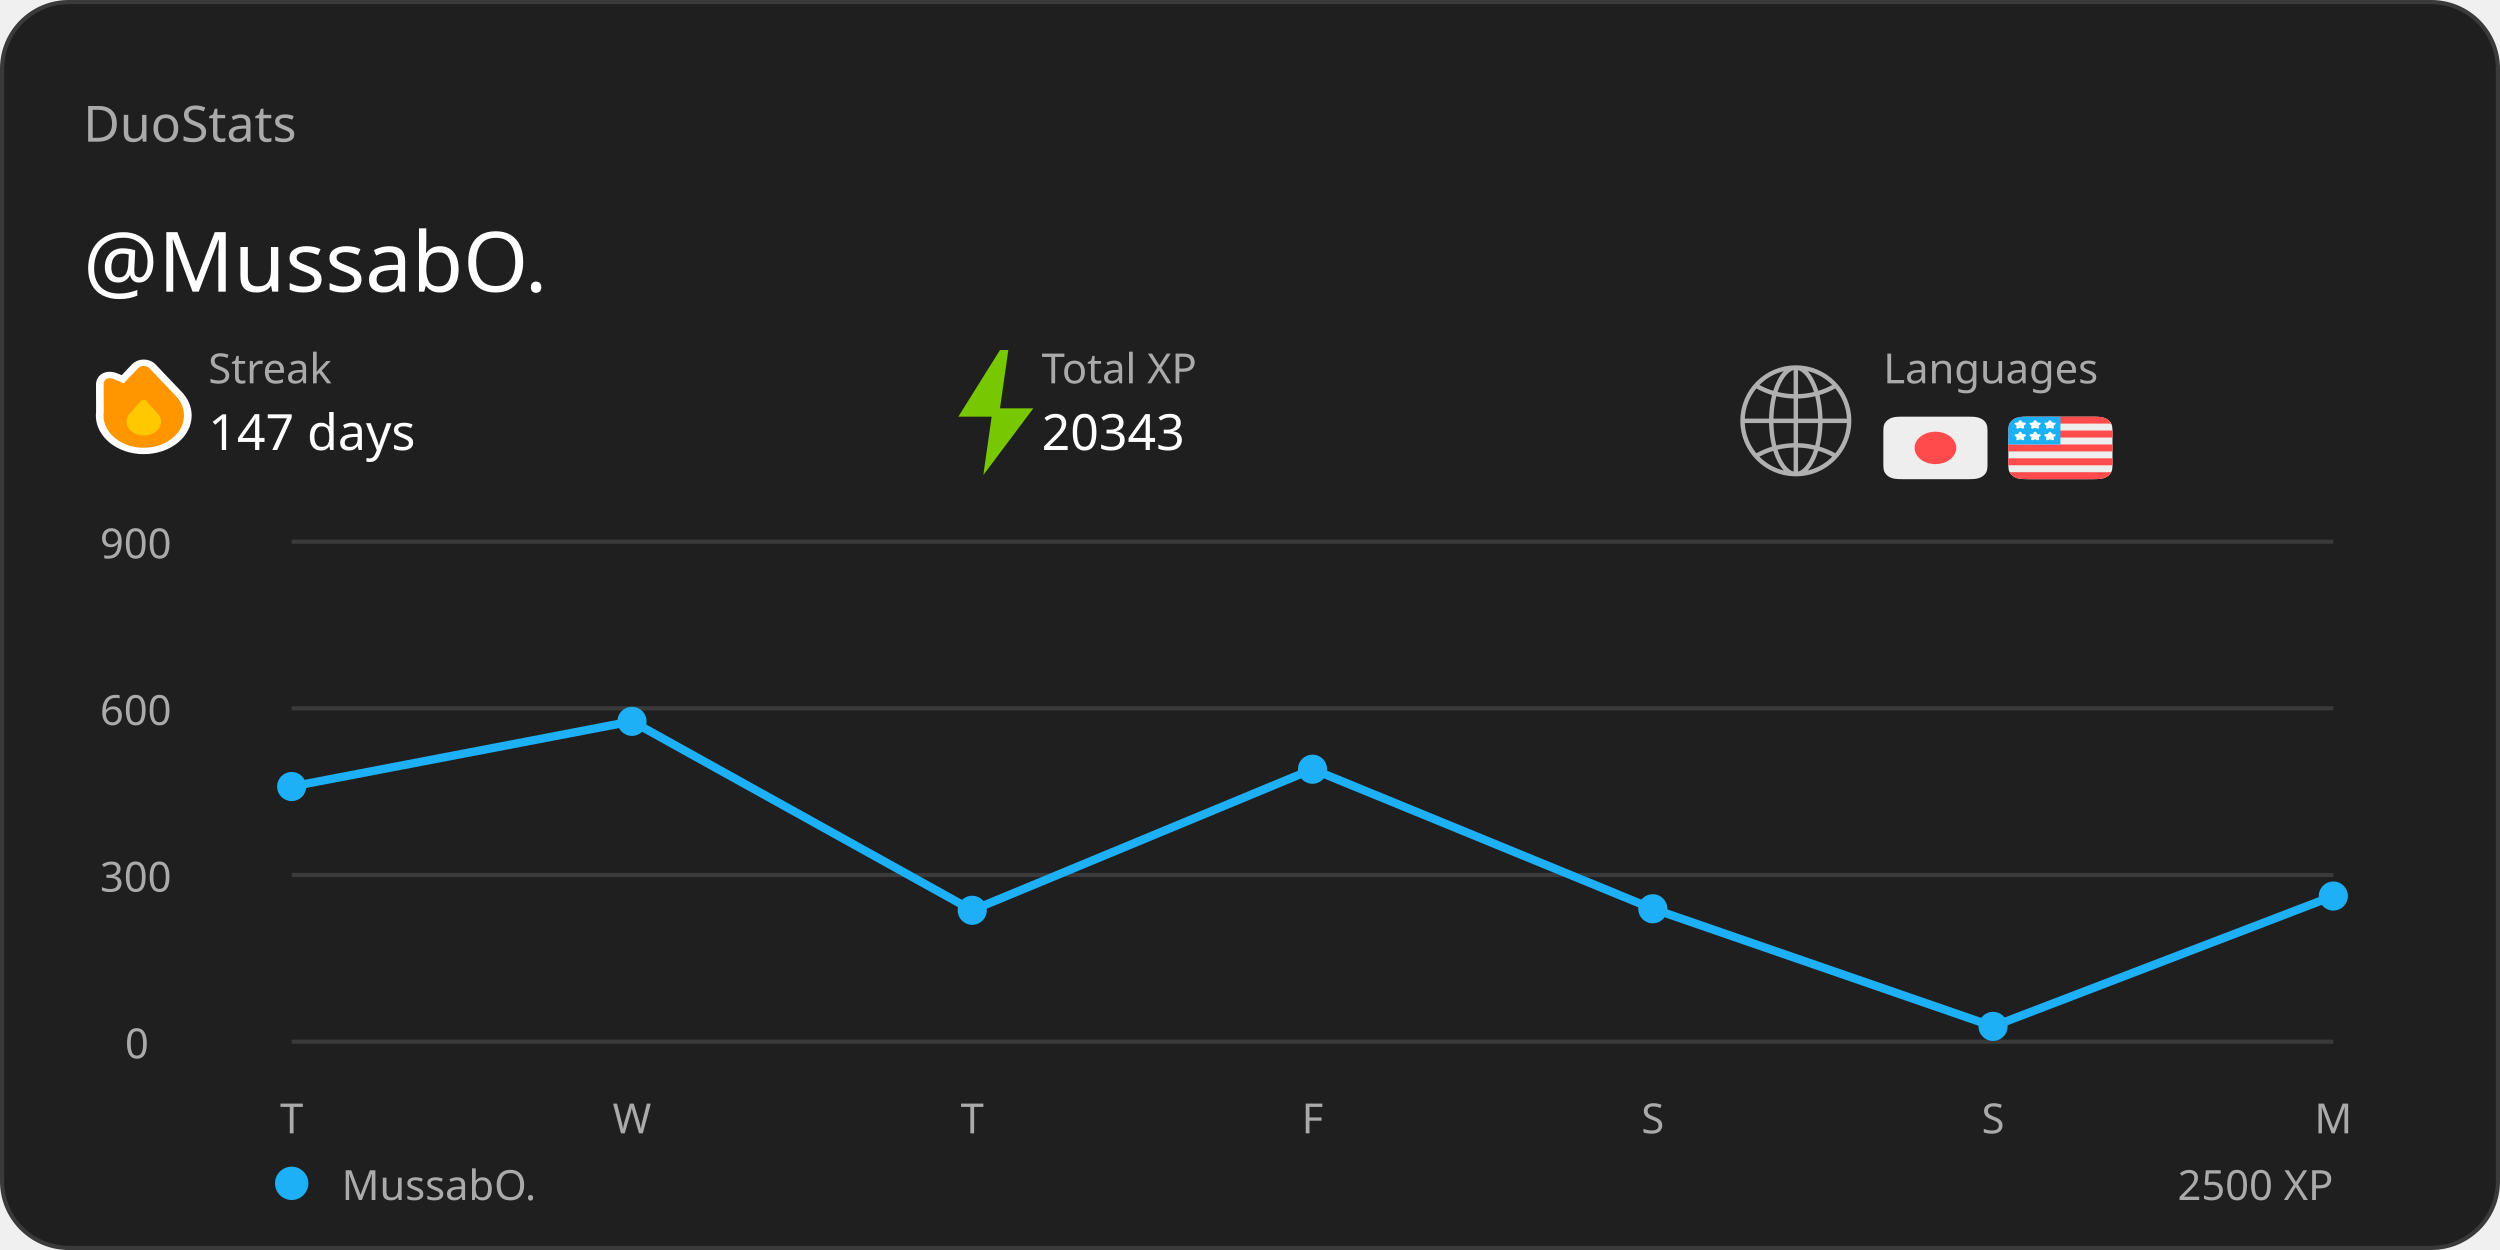
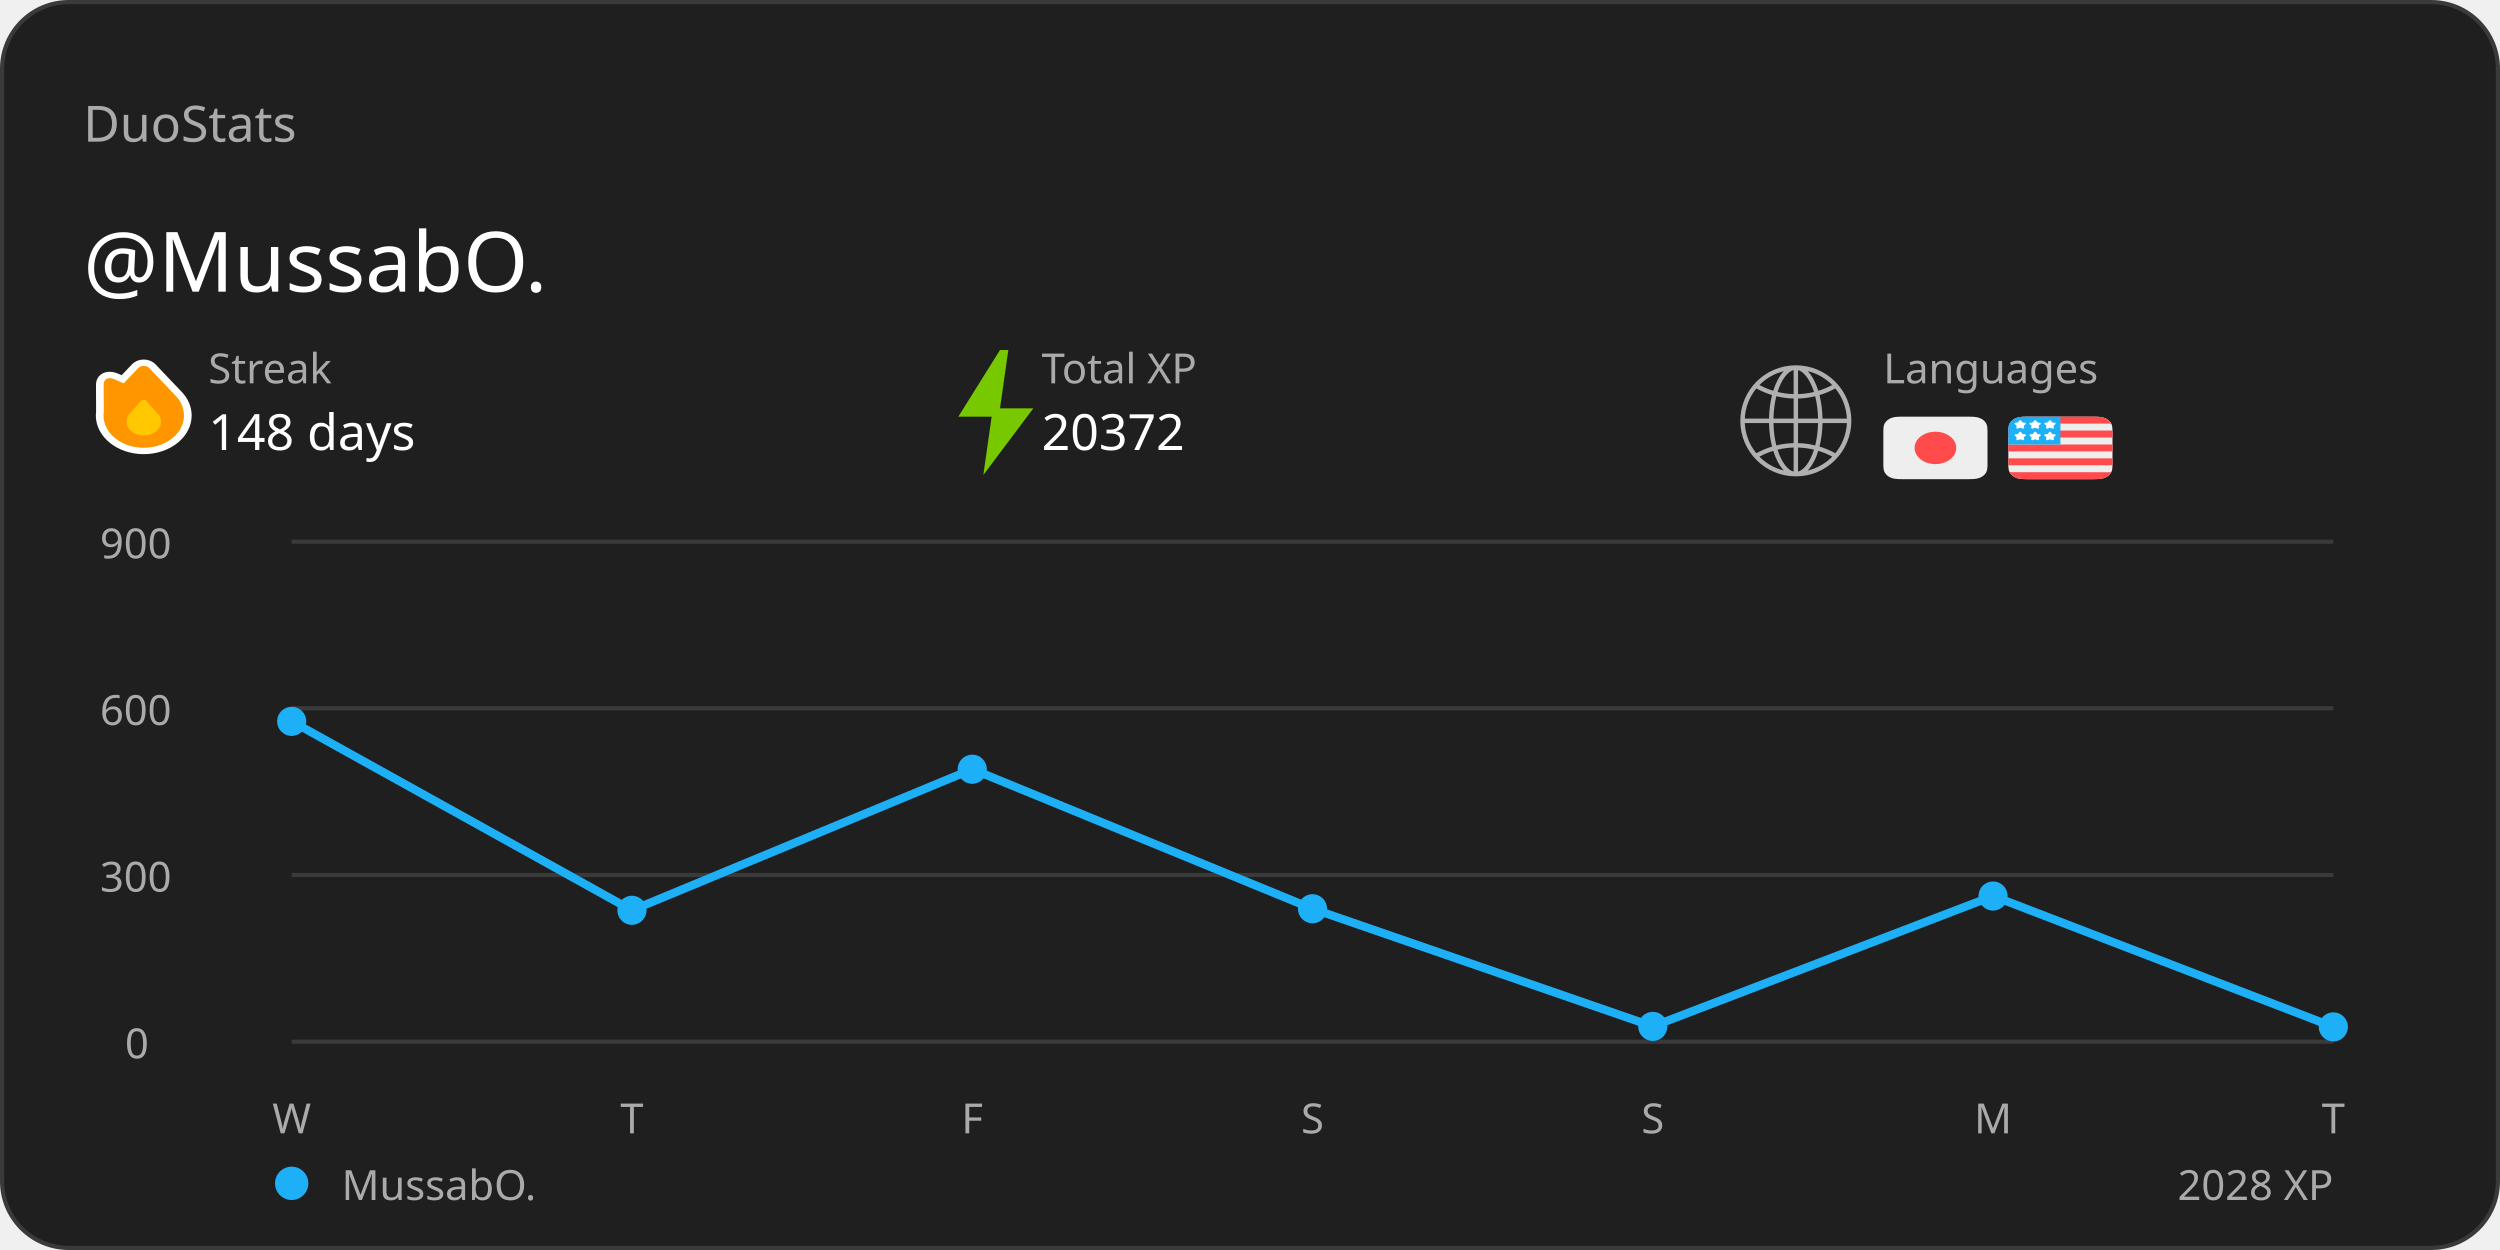
<svg xmlns="http://www.w3.org/2000/svg" width="600" height="300" viewBox="0 0 600 300">
  <rect x="0.5" y="0.5" width="599" height="299" rx="16" fill="#1F1F1F" stroke="#3A3A3A" />
  <text x="20" y="34" fill="#AAAAAA" font-size="12" font-family="DIN Round Pro, system-ui, sans-serif">DuoStats</text>
  <text x="20" y="70" fill="#FFFFFF" font-size="20" font-family="DIN Round Pro, system-ui, sans-serif">@MussabO.</text>
  <g transform="translate(23, 86) scale(0.92, 0.7666667)">
    <g id="Page-1" stroke="none" stroke-width="1" fill="none" fill-rule="evenodd">
      <g id="streak" transform="translate(1, 1)" fill-rule="nonzero">
        <g id="Group" fill="#FF9600" stroke="#FFFFFF" stroke-width="2">
          <path d="M0.068,15.675 L0.044,7.216 C0.039,5.334 1.25,3.942 3.056,4.246 C3.413,4.306 3.998,4.491 4.306,4.656 L5.997,5.561 L9.247,1.464 C9.793,0.776 10.622,0.376 11.5,0.376 C12.378,0.376 13.207,0.776 13.753,1.464 L20.523,10 C22.123,11.939 22.999,14.375 23,16.889 C23,23.034 17.843,28 11.5,28 C5.157,28 0,23.034 0,16.889 C0,16.481 0.023,16.076 0.068,15.675 Z" id="Path" />
        </g>
        <g id="Group" transform="translate(7, 11)" fill="#FFC800">
          <path d="M1.012,5.077 C1.026,5.04 1.046,5.005 1.069,4.973 L3.719,1.364 C3.893,1.127 4.17,0.987 4.464,0.987 C4.758,0.987 5.035,1.127 5.209,1.364 L7.732,4.8 C8.541,5.595 8.998,6.681 9,7.815 C9,10.208 6.985,12.148 4.5,12.148 C2.015,12.148 0,10.208 0,7.815 C0,6.776 0.38,5.823 1.012,5.077 L1.012,5.077 Z" id="Path" />
        </g>
      </g>
    </g>
  </g>
  <text x="50" y="92" fill="#AAAAAA" font-size="10" font-family="DIN Round Pro, system-ui, sans-serif">Streak</text>
-   <text x="50" y="108" fill="#FFFFFF" font-size="12" font-family="DIN Round Pro, system-ui, sans-serif">147 days</text>
+   <text x="50" y="108" fill="#FFFFFF" font-size="12" font-family="DIN Round Pro, system-ui, sans-serif">148 days</text>
  <path d="M240 84 230 100h8l-2 14 12-16h-8l2-14z" fill="#78C800" />
  <text x="250" y="92" fill="#AAAAAA" font-size="10" font-family="DIN Round Pro, system-ui, sans-serif">Total XP</text>
-   <text x="250" y="108" fill="#FFFFFF" font-size="12" font-family="DIN Round Pro, system-ui, sans-serif">20343</text>
+   <text x="250" y="108" fill="#FFFFFF" font-size="12" font-family="DIN Round Pro, system-ui, sans-serif">20372</text>
  <g transform="translate(415, 85) scale(1.0, 1.0)">
    <g id="SVGRepo_bgCarrier" stroke-width="0" />
    <g id="SVGRepo_tracerCarrier" stroke-linecap="round" stroke-linejoin="round" />
    <g id="SVGRepo_iconCarrier">
      <g id="icomoon-ignore"> </g>
      <path d="M16 2.672c-0.004 0-0.007 0-0.011 0-0.002 0-0.003 0-0.005 0-0.005 0-0.010 0.001-0.016 0.001-7.347 0.017-13.296 5.977-13.296 13.327 0 7.348 5.949 13.309 13.296 13.327 0.005 0 0.010 0.001 0.016 0.001 0.002 0 0.004 0 0.005 0 0.004 0 0.008 0 0.011 0 7.36 0 13.328-5.968 13.328-13.328s-5.968-13.328-13.328-13.328zM16.533 10.648c1.413-0.039 2.788-0.225 4.112-0.548 0.399 1.571 0.647 3.382 0.686 5.367h-4.798v-4.819zM16.533 9.582v-5.759c1.437 0.398 2.893 2.314 3.821 5.252-1.231 0.297-2.509 0.47-3.821 0.507zM15.467 3.81v5.772c-1.323-0.037-2.611-0.213-3.852-0.515 0.936-2.956 2.405-4.879 3.852-5.256zM15.467 10.647v4.82h-4.831c0.039-1.988 0.287-3.801 0.687-5.373 1.334 0.326 2.72 0.515 4.144 0.553zM9.563 15.467h-5.811c0.118-2.741 1.139-5.252 2.773-7.241 1.187 0.654 2.446 1.189 3.766 1.589-0.431 1.7-0.689 3.617-0.728 5.652zM9.563 16.533c0.039 2.034 0.297 3.951 0.728 5.651-1.319 0.401-2.579 0.936-3.766 1.59-1.635-1.989-2.656-4.5-2.773-7.241h5.811zM10.636 16.533h4.831v4.814c-1.424 0.038-2.81 0.228-4.145 0.555-0.399-1.571-0.647-3.383-0.686-5.369zM15.467 22.412v5.778c-1.448-0.378-2.919-2.303-3.854-5.263 1.241-0.302 2.53-0.478 3.854-0.515zM16.533 28.178v-5.765c1.313 0.038 2.591 0.211 3.822 0.508-0.928 2.941-2.384 4.86-3.822 5.257zM16.533 21.347v-4.814h4.798c-0.039 1.983-0.286 3.791-0.684 5.361-1.325-0.323-2.7-0.51-4.113-0.548zM22.404 16.533h5.845c-0.118 2.741-1.138 5.251-2.773 7.24-1.197-0.658-2.467-1.197-3.797-1.599 0.43-1.698 0.687-3.611 0.726-5.64zM22.404 15.467c-0.039-2.033-0.297-3.946-0.727-5.646 1.33-0.402 2.599-0.94 3.795-1.598 1.636 1.989 2.658 4.501 2.776 7.244h-5.845zM24.738 7.409c-1.061 0.564-2.18 1.031-3.35 1.385-0.623-2.005-1.498-3.642-2.533-4.717 2.27 0.545 4.297 1.719 5.883 3.332zM13.103 4.087c-1.029 1.073-1.9 2.702-2.521 4.697-1.158-0.353-2.268-0.815-3.319-1.375 1.575-1.602 3.587-2.774 5.84-3.322zM7.259 24.587c1.052-0.561 2.163-1.024 3.322-1.377 0.621 1.997 1.492 3.629 2.522 4.702-2.255-0.549-4.268-1.721-5.844-3.326zM18.855 27.922c1.036-1.075 1.911-2.712 2.535-4.721 1.17 0.355 2.29 0.82 3.351 1.387-1.586 1.614-3.614 2.791-5.886 3.334z" fill="#b0b0b0"> </path>
    </g>
  </g>
  <text x="452" y="92" fill="#AAAAAA" font-size="10" font-family="DIN Round Pro, system-ui, sans-serif">Languages</text>
  <g transform="translate(452, 100) scale(0.3571429, 0.2777778)">
    <g clip-path="url(#clip0_129_1008)">
      <path fill-rule="evenodd" clip-rule="evenodd" d="M12.563 0H57.437C61.805 0 63.389 0.455 64.987 1.309C66.584 2.163 67.837 3.416 68.691 5.013C69.545 6.61 70 8.195 70 12.563V41.437C70 45.805 69.545 47.389 68.691 48.986C67.837 50.584 66.584 51.837 64.987 52.691C63.389 53.545 61.805 54 57.437 54H12.563C8.195 54 6.61 53.545 5.013 52.691C3.416 51.837 2.163 50.584 1.309 48.986C0.455 47.389 0 45.805 0 41.437V12.563C0 8.195 0.455 6.61 1.309 5.013C2.163 3.416 3.416 2.163 5.013 1.309C6.61 0.455 8.195 0 12.563 0Z" fill="#EEEEEE" />
      <path d="M35 41C42.732 41 49 34.732 49 27C49 19.268 42.732 13 35 13C27.268 13 21 19.268 21 27C21 34.732 27.268 41 35 41Z" fill="#FF4B4B" />
    </g>
    <defs>
      <clipPath id="clip0_129_1008">
        <rect width="70" height="54" fill="white" />
      </clipPath>
    </defs>
  </g>
  <g transform="translate(482, 100) scale(0.3571429, 0.2777778)">
    <g clip-path="url(#clip0_129_593)">
      <path fill-rule="evenodd" clip-rule="evenodd" d="M12.563 0H57.437C61.805 0 63.389 0.455 64.987 1.309C66.584 2.163 67.837 3.416 68.691 5.013C69.545 6.61 70 8.195 70 12.563V41.437C70 45.805 69.545 47.389 68.691 48.986C67.837 50.584 66.584 51.837 64.987 52.691C63.389 53.545 61.805 54 57.437 54H12.563C8.195 54 6.61 53.545 5.013 52.691C3.416 51.837 2.163 50.584 1.309 48.986C0.455 47.389 0 45.805 0 41.437V12.563C0 8.195 0.455 6.61 1.309 5.013C2.163 3.416 3.416 2.163 5.013 1.309C6.61 0.455 8.195 0 12.563 0Z" fill="#EEEEEE" />
      <path fill-rule="evenodd" clip-rule="evenodd" d="M12.563 0H57.437C61.805 0 63.389 0.455 64.987 1.309C66.584 2.163 67.837 3.416 68.691 5.013C68.863 5.335 69.019 5.656 69.158 6H0.842C0.981 5.656 1.137 5.335 1.309 5.013C2.163 3.416 3.416 2.163 5.013 1.309C6.61 0.455 8.195 0 12.563 0Z" fill="#FF4B4B" />
      <path fill-rule="evenodd" clip-rule="evenodd" d="M69.997 12C69.999 12.182 70 12.37 70 12.563V18H0V12.563C0 12.37 0.001 12.182 0.003 12H69.997Z" fill="#FF4B4B" />
      <path fill-rule="evenodd" clip-rule="evenodd" d="M70 24V30H0V24H70Z" fill="#FF4B4B" />
      <path fill-rule="evenodd" clip-rule="evenodd" d="M70 41.437C70 41.63 69.999 41.818 69.997 42H0.003C0.001 41.818 0 41.63 0 41.437V36H70V41.437Z" fill="#FF4B4B" />
      <path fill-rule="evenodd" clip-rule="evenodd" d="M69.158 48C69.019 48.344 68.863 48.665 68.691 48.986C67.837 50.584 66.584 51.837 64.987 52.691C63.389 53.545 61.805 54 57.437 54H12.563C8.195 54 6.61 53.545 5.013 52.691C3.416 51.837 2.163 50.584 1.309 48.986C1.137 48.665 0.981 48.344 0.842 48H69.158Z" fill="#FF4B4B" />
      <path fill-rule="evenodd" clip-rule="evenodd" d="M12.563 0H35V24H0V12.563C0 8.195 0.455 6.61 1.309 5.013C2.163 3.416 3.416 2.163 5.013 1.309C6.61 0.455 8.195 0 12.563 0Z" fill="#1CB0F6" />
      <path d="M27.806 9.602L26.531 10.273C26.13 10.483 25.635 10.329 25.424 9.929C25.341 9.769 25.312 9.586 25.342 9.409L25.586 7.988C25.609 7.853 25.564 7.715 25.466 7.62L24.434 6.614C24.11 6.298 24.103 5.779 24.419 5.455C24.545 5.326 24.71 5.242 24.888 5.216L26.314 5.009C26.45 4.989 26.567 4.904 26.628 4.781L27.266 3.489C27.466 3.083 27.957 2.916 28.363 3.117C28.525 3.196 28.655 3.327 28.735 3.489L29.373 4.781C29.434 4.904 29.551 4.989 29.687 5.009L31.113 5.216C31.561 5.281 31.871 5.697 31.806 6.145C31.78 6.323 31.696 6.488 31.567 6.614L30.535 7.62C30.437 7.715 30.392 7.853 30.415 7.988L30.659 9.409C30.735 9.855 30.436 10.278 29.99 10.355C29.812 10.385 29.629 10.356 29.47 10.273L28.194 9.602C28.073 9.538 27.928 9.538 27.806 9.602Z" fill="white" />
      <path d="M27.806 19.602L26.531 20.273C26.13 20.483 25.635 20.329 25.424 19.929C25.341 19.769 25.312 19.587 25.342 19.409L25.586 17.988C25.609 17.853 25.564 17.715 25.466 17.62L24.434 16.614C24.11 16.298 24.103 15.779 24.419 15.455C24.545 15.326 24.71 15.242 24.888 15.216L26.314 15.009C26.45 14.989 26.567 14.904 26.628 14.781L27.266 13.489C27.466 13.083 27.957 12.916 28.363 13.117C28.525 13.196 28.655 13.327 28.735 13.489L29.373 14.781C29.434 14.904 29.551 14.989 29.687 15.009L31.113 15.216C31.561 15.281 31.871 15.697 31.806 16.145C31.78 16.323 31.696 16.488 31.567 16.614L30.535 17.62C30.437 17.715 30.392 17.853 30.415 17.988L30.659 19.409C30.735 19.855 30.436 20.278 29.99 20.355C29.812 20.385 29.629 20.356 29.47 20.273L28.194 19.602C28.073 19.538 27.928 19.538 27.806 19.602Z" fill="white" />
      <path d="M17.806 9.602L16.531 10.273C16.13 10.483 15.635 10.329 15.425 9.929C15.341 9.769 15.312 9.586 15.342 9.409L15.586 7.988C15.609 7.853 15.564 7.715 15.466 7.62L14.434 6.614C14.11 6.298 14.103 5.779 14.419 5.455C14.545 5.326 14.71 5.242 14.888 5.216L16.314 5.009C16.45 4.989 16.567 4.904 16.628 4.781L17.266 3.489C17.466 3.083 17.957 2.916 18.363 3.117C18.525 3.196 18.655 3.327 18.735 3.489L19.373 4.781C19.434 4.904 19.551 4.989 19.687 5.009L21.113 5.216C21.561 5.281 21.871 5.697 21.806 6.145C21.78 6.323 21.696 6.488 21.567 6.614L20.535 7.62C20.437 7.715 20.392 7.853 20.415 7.988L20.659 9.409C20.735 9.855 20.436 10.278 19.99 10.355C19.812 10.385 19.629 10.356 19.47 10.273L18.194 9.602C18.073 9.538 17.928 9.538 17.806 9.602Z" fill="white" />
      <path d="M17.806 19.602L16.531 20.273C16.13 20.483 15.635 20.329 15.425 19.929C15.341 19.769 15.312 19.587 15.342 19.409L15.586 17.988C15.609 17.853 15.564 17.715 15.466 17.62L14.434 16.614C14.11 16.298 14.103 15.779 14.419 15.455C14.545 15.326 14.71 15.242 14.888 15.216L16.314 15.009C16.45 14.989 16.567 14.904 16.628 14.781L17.266 13.489C17.466 13.083 17.957 12.916 18.363 13.117C18.525 13.196 18.655 13.327 18.735 13.489L19.373 14.781C19.434 14.904 19.551 14.989 19.687 15.009L21.113 15.216C21.561 15.281 21.871 15.697 21.806 16.145C21.78 16.323 21.696 16.488 21.567 16.614L20.535 17.62C20.437 17.715 20.392 17.853 20.415 17.988L20.659 19.409C20.735 19.855 20.436 20.278 19.99 20.355C19.812 20.385 19.629 20.356 19.47 20.273L18.194 19.602C18.073 19.538 17.928 19.538 17.806 19.602Z" fill="white" />
      <path d="M7.807 9.602L6.531 10.273C6.13 10.483 5.635 10.329 5.424 9.929C5.341 9.769 5.312 9.586 5.342 9.409L5.586 7.988C5.609 7.853 5.564 7.715 5.466 7.62L4.434 6.614C4.11 6.298 4.103 5.779 4.419 5.455C4.545 5.326 4.71 5.242 4.888 5.216L6.314 5.009C6.45 4.989 6.567 4.904 6.628 4.781L7.266 3.489C7.466 3.083 7.957 2.916 8.363 3.117C8.525 3.196 8.655 3.327 8.735 3.489L9.373 4.781C9.434 4.904 9.551 4.989 9.687 5.009L11.113 5.216C11.561 5.281 11.871 5.697 11.806 6.145C11.78 6.323 11.696 6.488 11.567 6.614L10.535 7.62C10.437 7.715 10.392 7.853 10.415 7.988L10.659 9.409C10.735 9.855 10.436 10.278 9.99 10.355C9.812 10.385 9.629 10.356 9.47 10.273L8.194 9.602C8.073 9.538 7.928 9.538 7.807 9.602Z" fill="white" />
      <path d="M7.807 19.602L6.531 20.273C6.13 20.483 5.635 20.329 5.424 19.929C5.341 19.769 5.312 19.587 5.342 19.409L5.586 17.988C5.609 17.853 5.564 17.715 5.466 17.62L4.434 16.614C4.11 16.298 4.103 15.779 4.419 15.455C4.545 15.326 4.71 15.242 4.888 15.216L6.314 15.009C6.45 14.989 6.567 14.904 6.628 14.781L7.266 13.489C7.466 13.083 7.957 12.916 8.363 13.117C8.525 13.196 8.655 13.327 8.735 13.489L9.373 14.781C9.434 14.904 9.551 14.989 9.687 15.009L11.113 15.216C11.561 15.281 11.871 15.697 11.806 16.145C11.78 16.323 11.696 16.488 11.567 16.614L10.535 17.62C10.437 17.715 10.392 17.853 10.415 17.988L10.659 19.409C10.735 19.855 10.436 20.278 9.99 20.355C9.812 20.385 9.629 20.356 9.47 20.273L8.194 19.602C8.073 19.538 7.928 19.538 7.807 19.602Z" fill="white" />
    </g>
    <defs>
      <clipPath id="clip0_129_593">
        <rect width="70" height="54" fill="white" />
      </clipPath>
    </defs>
  </g>
  <g stroke="#3A3A3A" stroke-width="1">
    <line x1="70" y1="250" x2="560" y2="250" />
    <line x1="70" y1="210" x2="560" y2="210" />
    <line x1="70" y1="170" x2="560" y2="170" />
    <line x1="70" y1="130" x2="560" y2="130" />
  </g>
  <g fill="#AAAAAA" font-size="10" font-family="DIN Round Pro, system-ui, sans-serif">
    <text x="30" y="254">0</text>
    <text x="24" y="214">300</text>
    <text x="24" y="174">600</text>
    <text x="24" y="134">900</text>
  </g>
-   <polyline points="70.0,188.767 151.667,173.122 233.333,218.467 315.0,184.611 396.667,218.1 478.333,246.333 560.0,215.044" fill="none" stroke="#1DB0F6" stroke-width="2" stroke-linecap="round" stroke-linejoin="round" />
-   <circle cx="70.0" cy="188.767" r="3.5" fill="#1DB0F6" />
-   <circle cx="151.667" cy="173.122" r="3.5" fill="#1DB0F6" />
-   <circle cx="233.333" cy="218.467" r="3.5" fill="#1DB0F6" />
-   <circle cx="315.0" cy="184.611" r="3.5" fill="#1DB0F6" />
-   <circle cx="396.667" cy="218.1" r="3.5" fill="#1DB0F6" />
-   <circle cx="478.333" cy="246.333" r="3.5" fill="#1DB0F6" />
-   <circle cx="560.0" cy="215.044" r="3.5" fill="#1DB0F6" />
-   <text x="70.0" y="272" fill="#AAAAAA" font-size="10" text-anchor="middle" font-family="DIN Round Pro, system-ui, sans-serif">T</text>
-   <text x="151.667" y="272" fill="#AAAAAA" font-size="10" text-anchor="middle" font-family="DIN Round Pro, system-ui, sans-serif">W</text>
-   <text x="233.333" y="272" fill="#AAAAAA" font-size="10" text-anchor="middle" font-family="DIN Round Pro, system-ui, sans-serif">T</text>
-   <text x="315.0" y="272" fill="#AAAAAA" font-size="10" text-anchor="middle" font-family="DIN Round Pro, system-ui, sans-serif">F</text>
+   <polyline points="70.0,173.122 151.667,218.467 233.333,184.611 315.0,218.1 396.667,246.333 478.333,215.044 560.0,246.456" fill="none" stroke="#1DB0F6" stroke-width="2" stroke-linecap="round" stroke-linejoin="round" />
+   <circle cx="70.0" cy="173.122" r="3.5" fill="#1DB0F6" />
+   <circle cx="151.667" cy="218.467" r="3.5" fill="#1DB0F6" />
+   <circle cx="233.333" cy="184.611" r="3.5" fill="#1DB0F6" />
+   <circle cx="315.0" cy="218.1" r="3.5" fill="#1DB0F6" />
+   <circle cx="396.667" cy="246.333" r="3.5" fill="#1DB0F6" />
+   <circle cx="478.333" cy="215.044" r="3.5" fill="#1DB0F6" />
+   <circle cx="560.0" cy="246.456" r="3.5" fill="#1DB0F6" />
+   <text x="70.0" y="272" fill="#AAAAAA" font-size="10" text-anchor="middle" font-family="DIN Round Pro, system-ui, sans-serif">W</text>
+   <text x="151.667" y="272" fill="#AAAAAA" font-size="10" text-anchor="middle" font-family="DIN Round Pro, system-ui, sans-serif">T</text>
+   <text x="233.333" y="272" fill="#AAAAAA" font-size="10" text-anchor="middle" font-family="DIN Round Pro, system-ui, sans-serif">F</text>
+   <text x="315.0" y="272" fill="#AAAAAA" font-size="10" text-anchor="middle" font-family="DIN Round Pro, system-ui, sans-serif">S</text>
  <text x="396.667" y="272" fill="#AAAAAA" font-size="10" text-anchor="middle" font-family="DIN Round Pro, system-ui, sans-serif">S</text>
-   <text x="478.333" y="272" fill="#AAAAAA" font-size="10" text-anchor="middle" font-family="DIN Round Pro, system-ui, sans-serif">S</text>
-   <text x="560.0" y="272" fill="#AAAAAA" font-size="10" text-anchor="middle" font-family="DIN Round Pro, system-ui, sans-serif">M</text>
+   <text x="478.333" y="272" fill="#AAAAAA" font-size="10" text-anchor="middle" font-family="DIN Round Pro, system-ui, sans-serif">M</text>
+   <text x="560.0" y="272" fill="#AAAAAA" font-size="10" text-anchor="middle" font-family="DIN Round Pro, system-ui, sans-serif">T</text>
  <circle cx="70" cy="284" r="4" fill="#1DB0F6" />
  <text x="82" y="288" fill="#AAAAAA" font-size="10" font-family="DIN Round Pro, system-ui, sans-serif">MussabO.</text>
-   <text x="560" y="288" fill="#AAAAAA" font-size="10" text-anchor="end" font-family="DIN Round Pro, system-ui, sans-serif">2500 XP</text>
+   <text x="560" y="288" fill="#AAAAAA" font-size="10" text-anchor="end" font-family="DIN Round Pro, system-ui, sans-serif">2028 XP</text>
</svg>
